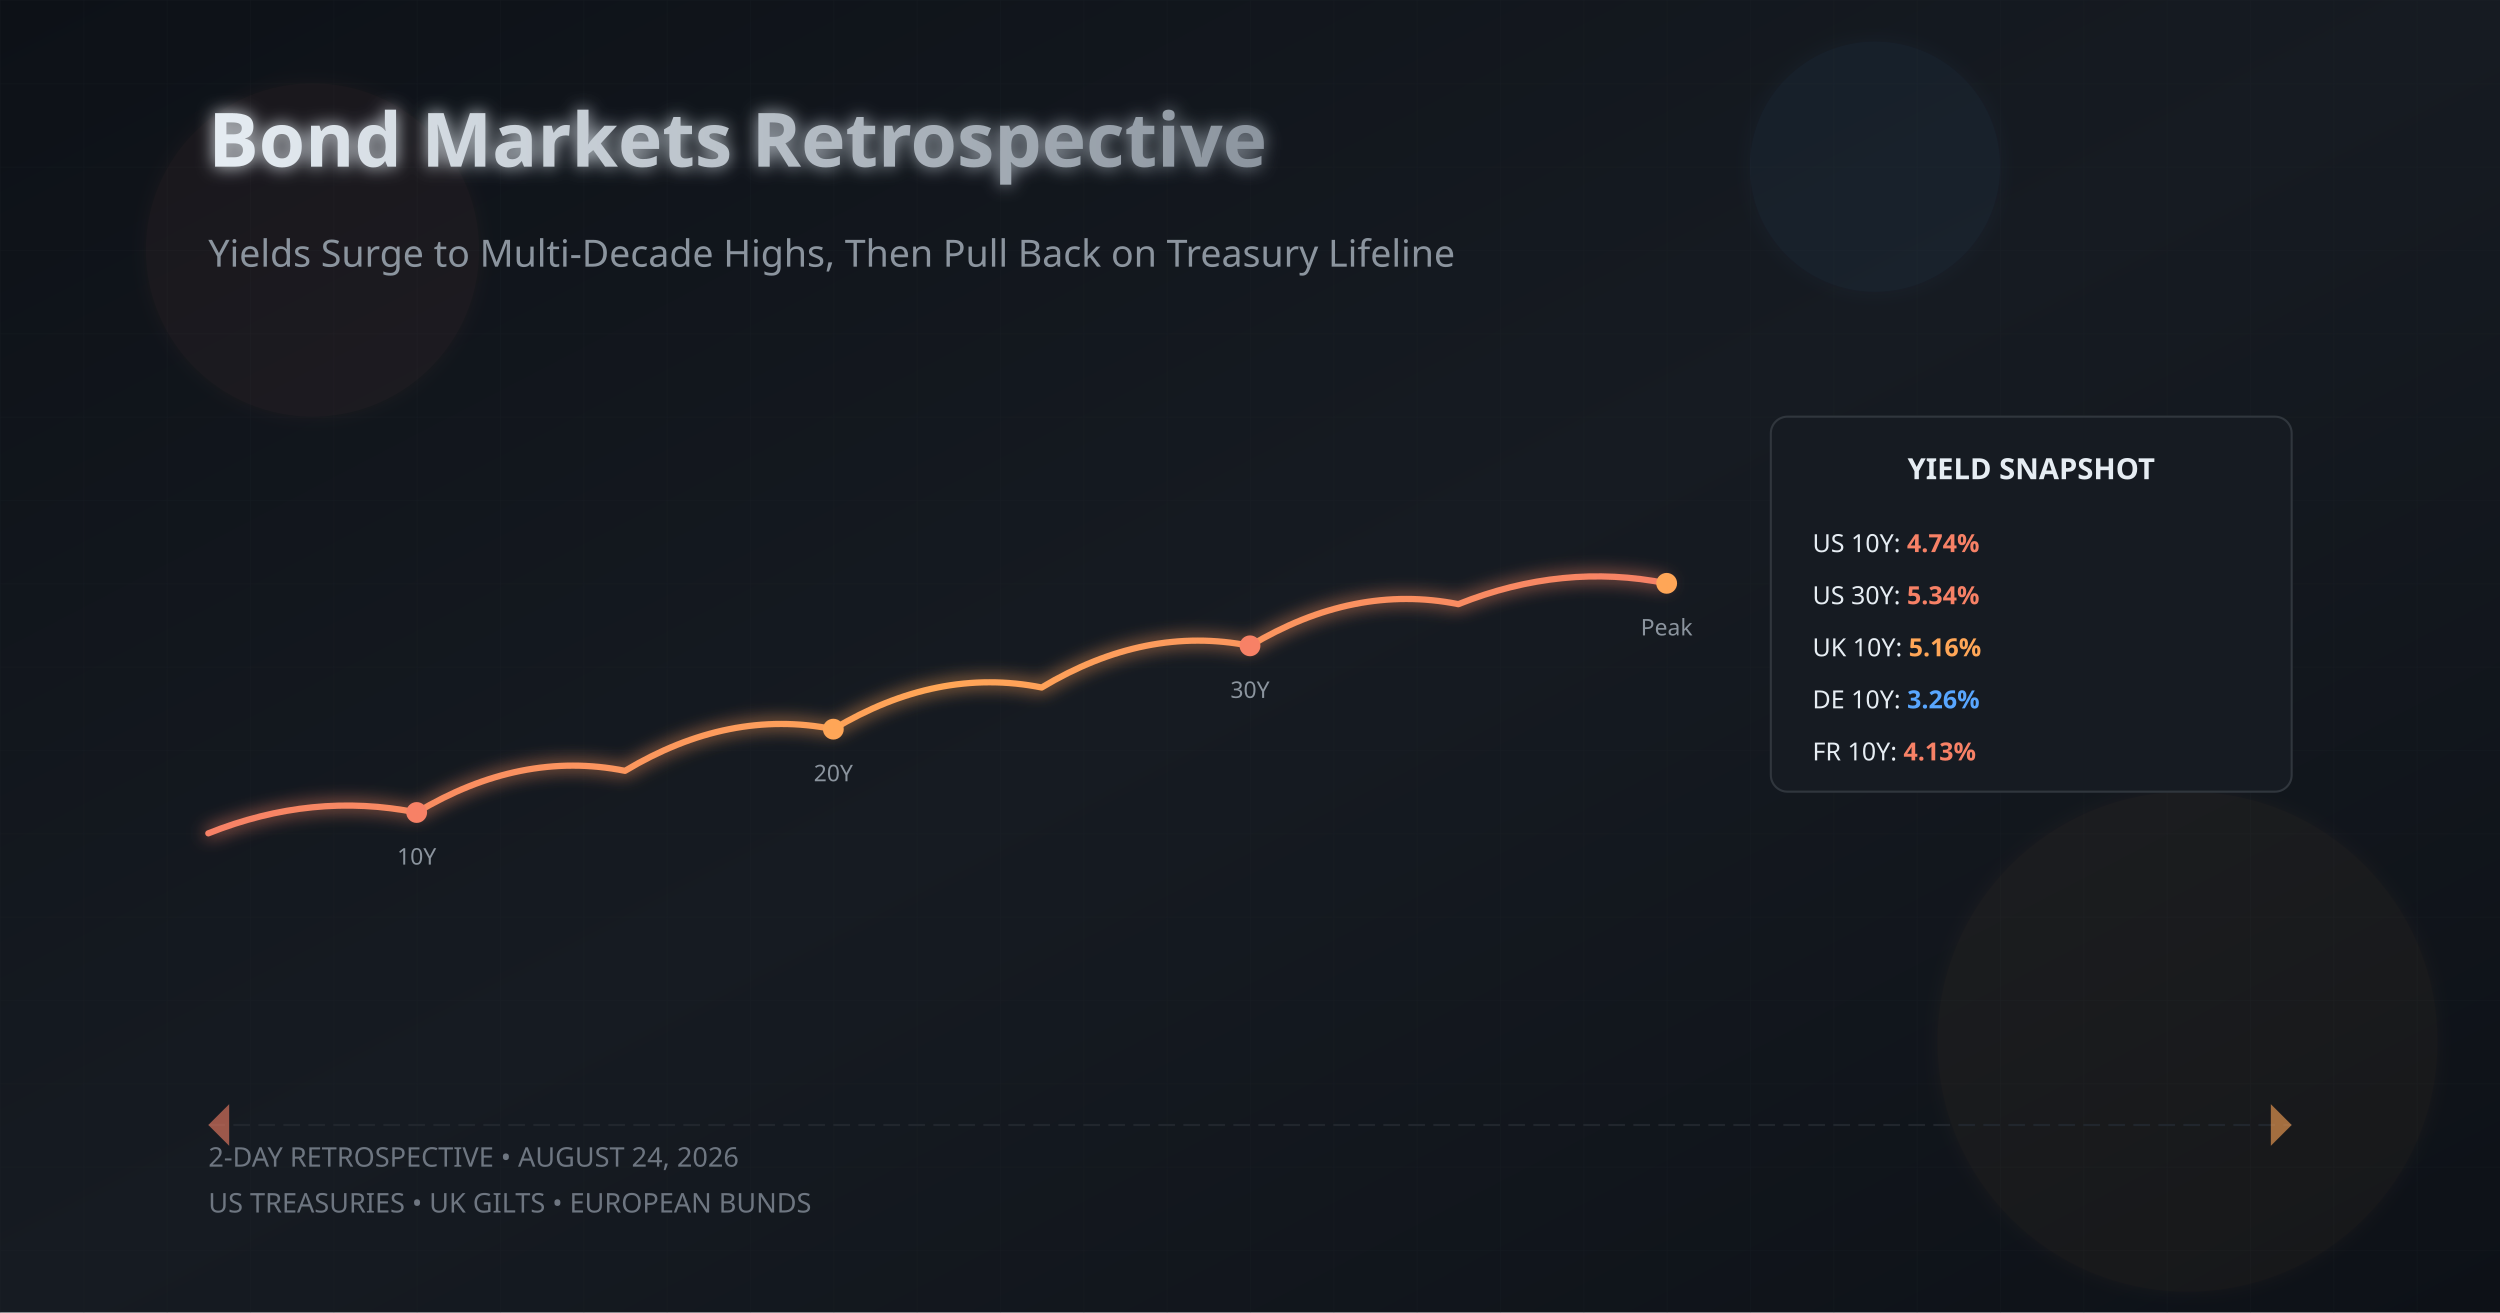
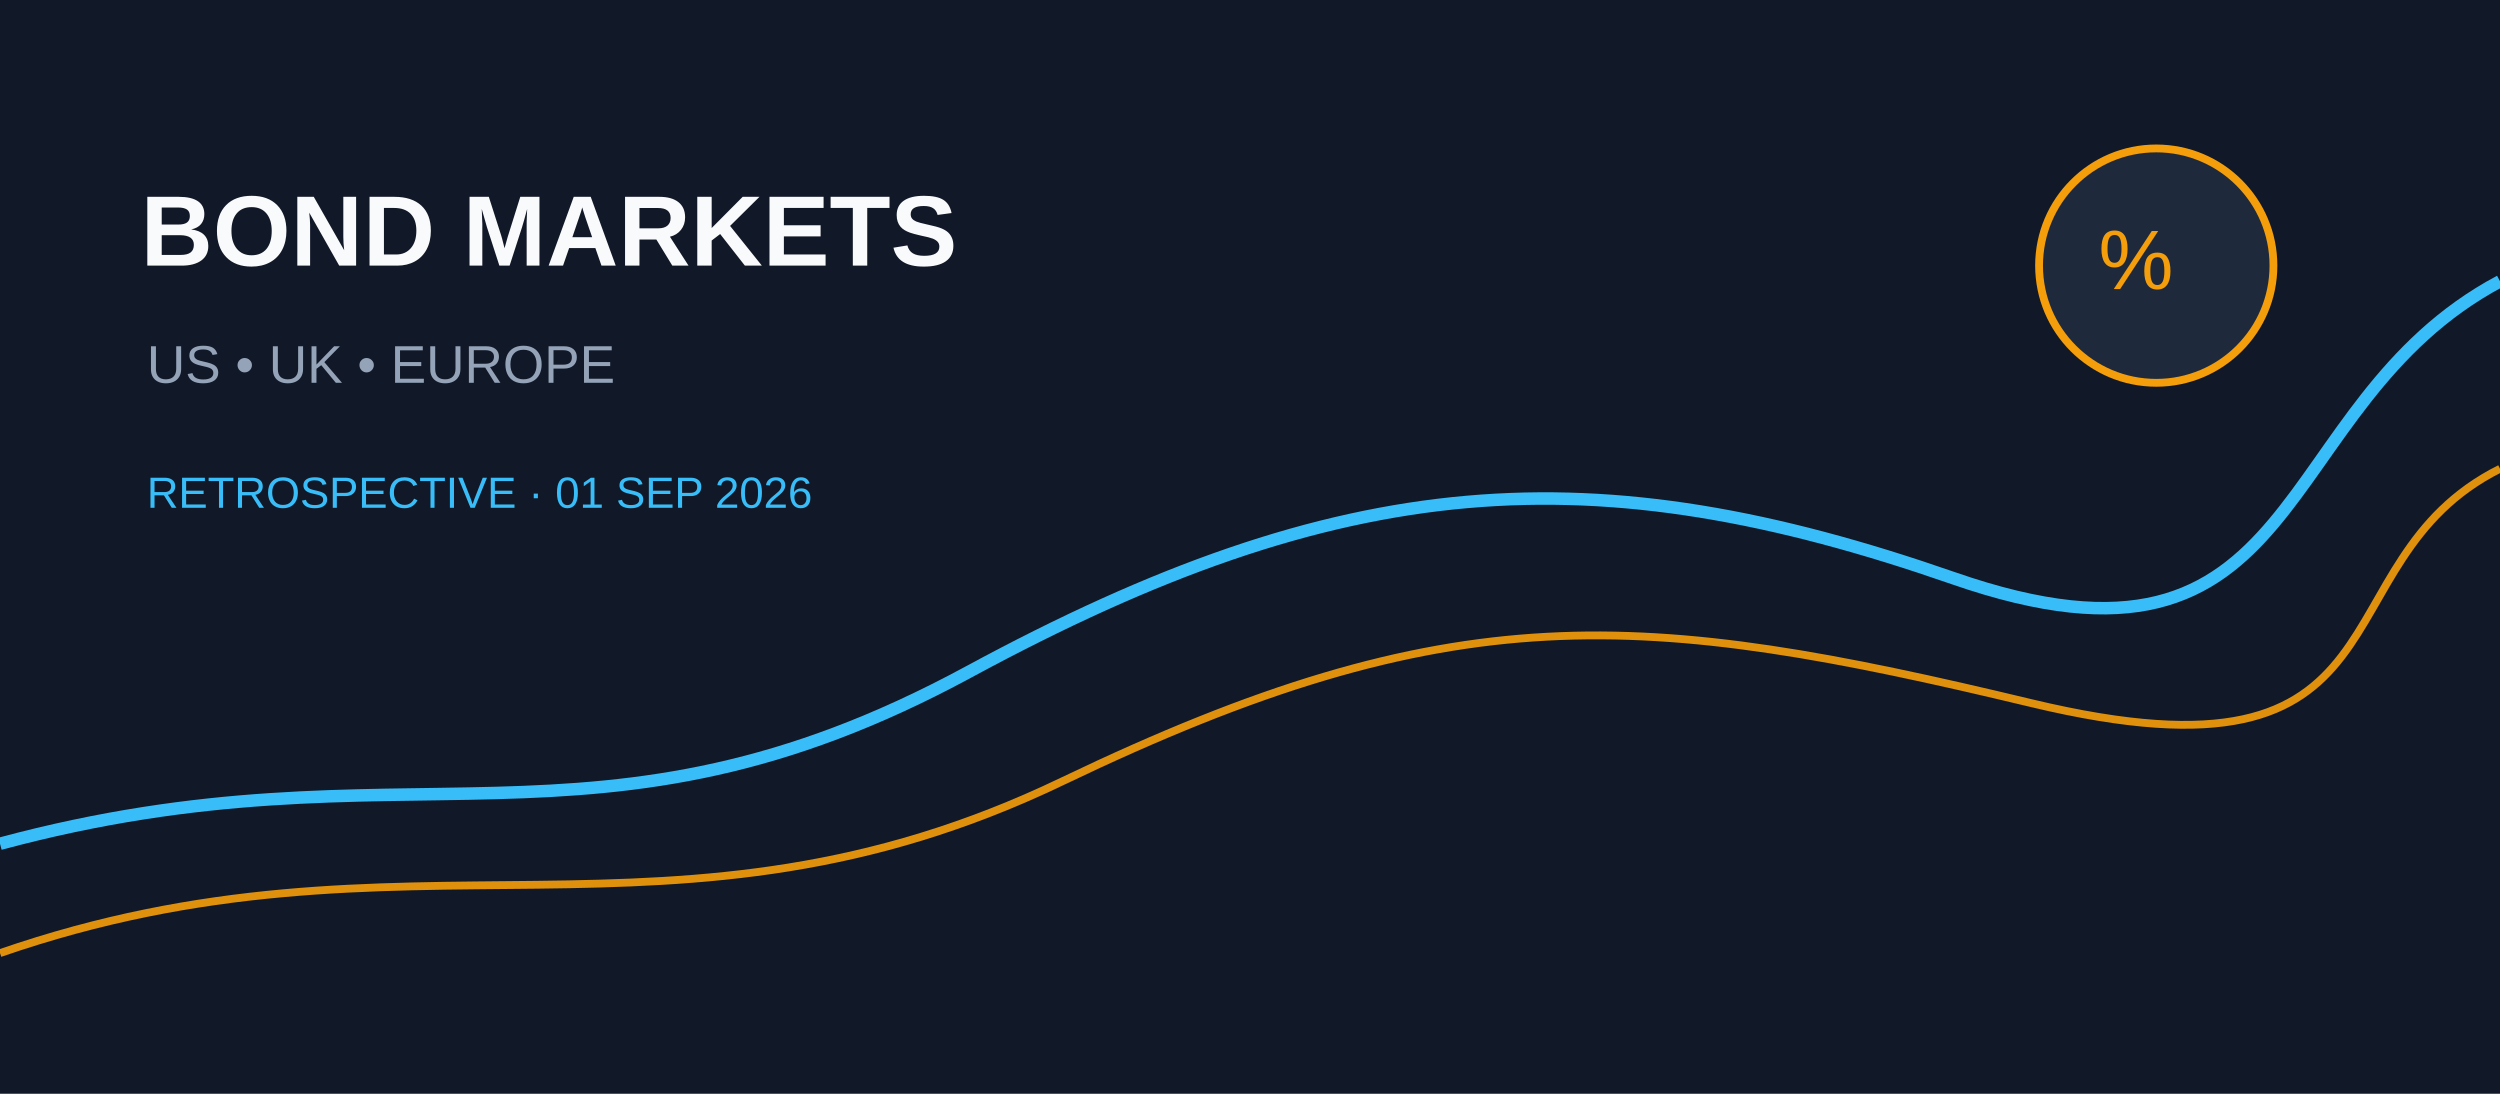
- <svg xmlns="http://www.w3.org/2000/svg" width="1200" height="630" viewBox="0 0 1200 630">
-   <defs>
-     <linearGradient id="bgGrad" x1="0%" y1="0%" x2="100%" y2="100%">
-       <stop offset="0%" style="stop-color:#0d1117;stop-opacity:1" />
-       <stop offset="50%" style="stop-color:#161b22;stop-opacity:1" />
-       <stop offset="100%" style="stop-color:#0d1117;stop-opacity:1" />
-     </linearGradient>
-     <linearGradient id="accentGrad" x1="0%" y1="0%" x2="100%" y2="0%">
-       <stop offset="0%" style="stop-color:#f78166;stop-opacity:1" />
-       <stop offset="50%" style="stop-color:#ffa657;stop-opacity:1" />
-       <stop offset="100%" style="stop-color:#f78166;stop-opacity:1" />
-     </linearGradient>
-     <linearGradient id="textGrad" x1="0%" y1="0%" x2="100%" y2="0%">
-       <stop offset="0%" style="stop-color:#e6edf3;stop-opacity:1" />
-       <stop offset="100%" style="stop-color:#8b949e;stop-opacity:1" />
-     </linearGradient>
-     <filter id="glow" x="-50%" y="-50%" width="200%" height="200%">
-       <feGaussianBlur stdDeviation="4" result="coloredBlur" />
-       <feMerge>
-         <feMergeNode in="coloredBlur" />
-         <feMergeNode in="SourceGraphic" />
-       </feMerge>
-     </filter>
-     <pattern id="grid" width="40" height="40" patternUnits="userSpaceOnUse">
-       <path d="M 40 0 L 0 0 0 40" fill="none" stroke="#21262d" stroke-width="0.5" />
-     </pattern>
-   </defs>
-   <rect width="1200" height="630" fill="url(#bgGrad)" />
-   <rect width="1200" height="630" fill="url(#grid)" opacity="0.3" />
-   <circle cx="150" cy="120" r="80" fill="#f78166" opacity="0.05" filter="url(#glow)" />
-   <circle cx="1050" cy="500" r="120" fill="#ffa657" opacity="0.04" filter="url(#glow)" />
-   <circle cx="900" cy="80" r="60" fill="#58a6ff" opacity="0.05" filter="url(#glow)" />
-   <g transform="translate(100, 200)">
-     <path d="M0,200 Q50,180 100,190 Q150,160 200,170 Q250,140 300,150 Q350,120 400,130 Q450,100 500,110 Q550,80 600,90 Q650,70 700,80" fill="none" stroke="url(#accentGrad)" stroke-width="3" stroke-linecap="round" stroke-linejoin="round" filter="url(#glow)" />
-     <circle cx="100" cy="190" r="5" fill="#f78166" />
-     <circle cx="300" cy="150" r="5" fill="#ffa657" />
-     <circle cx="500" cy="110" r="5" fill="#f78166" />
-     <circle cx="700" cy="80" r="5" fill="#ffa657" />
-     <text x="100" y="215" font-family="system-ui, sans-serif" font-size="11" fill="#8b949e" text-anchor="middle">10Y</text>
-     <text x="300" y="175" font-family="system-ui, sans-serif" font-size="11" fill="#8b949e" text-anchor="middle">20Y</text>
-     <text x="500" y="135" font-family="system-ui, sans-serif" font-size="11" fill="#8b949e" text-anchor="middle">30Y</text>
-     <text x="700" y="105" font-family="system-ui, sans-serif" font-size="11" fill="#8b949e" text-anchor="middle">Peak</text>
-   </g>
-   <g transform="translate(850, 200)">
-     <rect x="0" y="0" width="250" height="180" rx="8" fill="#161b22" stroke="#30363d" stroke-width="1" />
-     <text x="125" y="30" font-family="system-ui, sans-serif" font-size="14" font-weight="600" fill="#e6edf3" text-anchor="middle">YIELD SNAPSHOT</text>
-     <g font-family="system-ui, sans-serif" font-size="12" fill="#e6edf3">
-       <text x="20" y="65" text-anchor="start">US 10Y: <tspan fill="#f78166" font-weight="600">4.74%</tspan>
-       </text>
-       <text x="20" y="90" text-anchor="start">US 30Y: <tspan fill="#f78166" font-weight="600">5.34%</tspan>
-       </text>
-       <text x="20" y="115" text-anchor="start">UK 10Y: <tspan fill="#ffa657" font-weight="600">5.16%</tspan>
-       </text>
-       <text x="20" y="140" text-anchor="start">DE 10Y: <tspan fill="#58a6ff" font-weight="600">3.26%</tspan>
-       </text>
-       <text x="20" y="165" text-anchor="start">FR 10Y: <tspan fill="#f78166" font-weight="600">4.13%</tspan>
-       </text>
-     </g>
-   </g>
-   <g transform="translate(100, 80)">
-     <text x="0" y="0" font-family="system-ui, sans-serif" font-size="36" font-weight="700" fill="url(#textGrad)" filter="url(#glow)">Bond Markets Retrospective</text>
-     <text x="0" y="48" font-family="system-ui, sans-serif" font-size="18" font-weight="400" fill="#8b949e">Yields Surge to Multi-Decade Highs, Then Pull Back on Treasury Lifeline</text>
-     <line x1="0" y1="68" x2="300" y2="68" stroke="url(#accentGrad)" stroke-width="3" stroke-linecap="round" />
-   </g>
-   <g transform="translate(100, 560)">
-     <text x="0" y="0" font-family="system-ui, sans-serif" font-size="13" fill="#6e7681">2-DAY RETROSPECTIVE • AUGUST 24, 2026</text>
-     <text x="0" y="22" font-family="system-ui, sans-serif" font-size="13" fill="#6e7681">US TREASURIES • UK GILTS • EUROPEAN BUNDS</text>
-   </g>
-   <line x1="100" y1="540" x2="1100" y2="540" stroke="#21262d" stroke-width="1" stroke-dasharray="8,4" />
-   <polygon points="100,540 110,530 110,550" fill="#f78166" opacity="0.6" />
-   <polygon points="1100,540 1090,530 1090,550" fill="#ffa657" opacity="0.6" />
+ <svg xmlns="http://www.w3.org/2000/svg" viewBox="0 0 1600 700">
+   <rect width="1600" height="700" fill="#111827" />
+   <path d="M0 540 C260 470 380 560 620 430 S1020 290 1250 370 S1450 260 1600 180" fill="none" stroke="#38bdf8" stroke-width="8" />
+   <path d="M0 610 C260 520 430 620 680 500 S1050 390 1300 450 S1480 360 1600 300" fill="none" stroke="#f59e0b" stroke-width="5" opacity=".9" />
+   <text x="90" y="170" fill="#f9fafb" font-family="Arial,sans-serif" font-size="64" font-weight="700">BOND MARKETS</text>
+   <text x="94" y="245" fill="#94a3b8" font-family="Arial,sans-serif" font-size="34">US • UK • EUROPE</text>
+   <text x="94" y="325" fill="#38bdf8" font-family="Arial,sans-serif" font-size="28">RETROSPECTIVE · 01 SEP 2026</text>
+   <circle cx="1380" cy="170" r="75" fill="#1e293b" stroke="#f59e0b" stroke-width="5" />
+   <text x="1343" y="185" fill="#f59e0b" font-family="Arial,sans-serif" font-size="54">%</text>
</svg>
